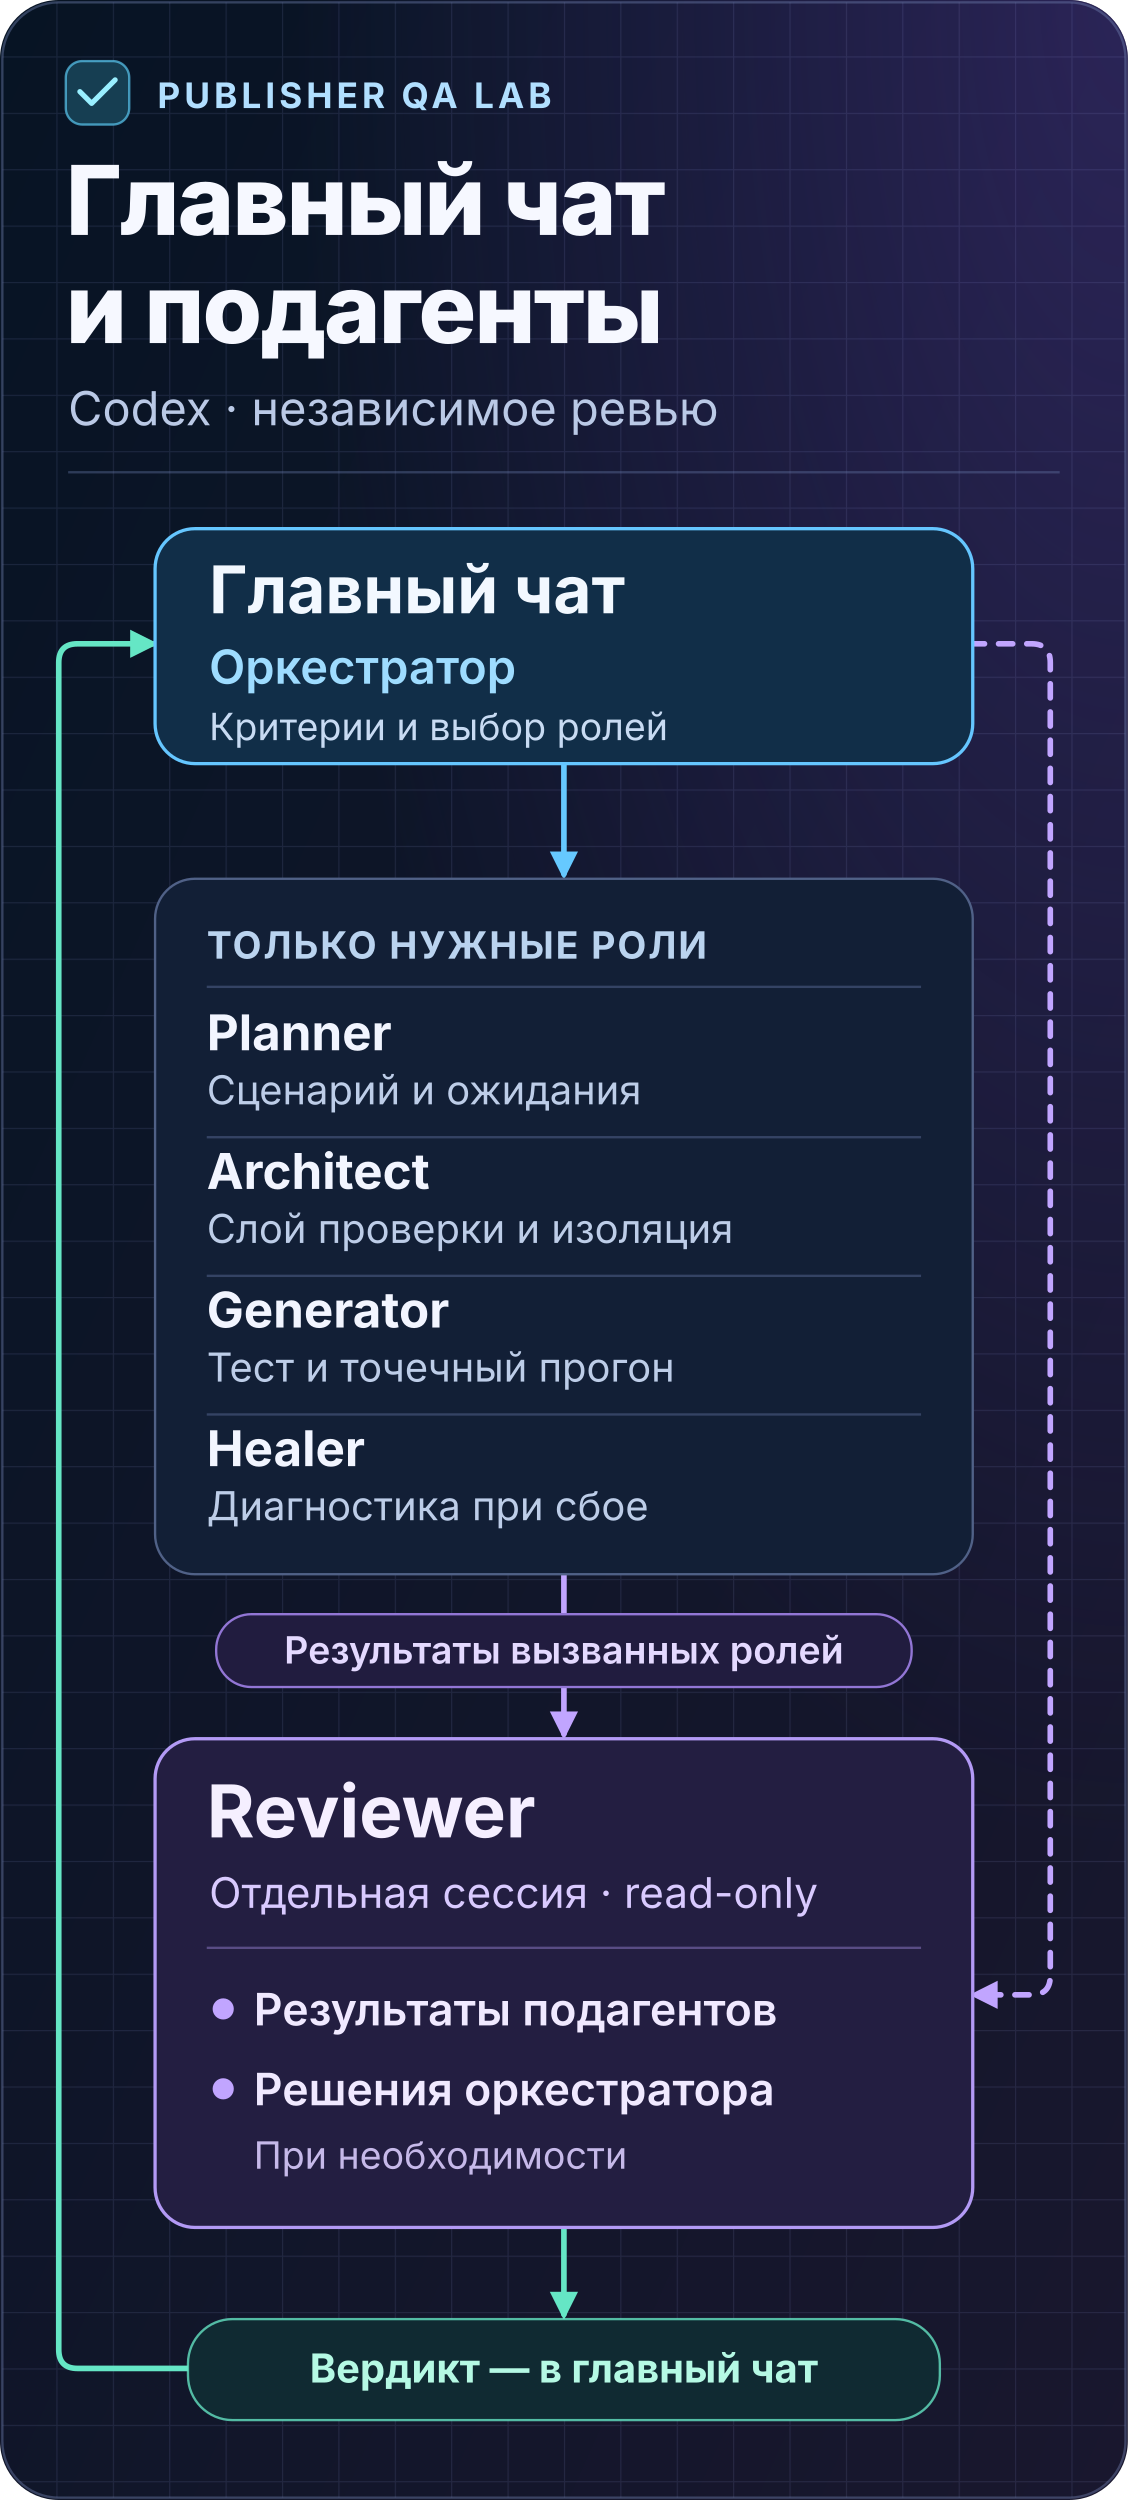
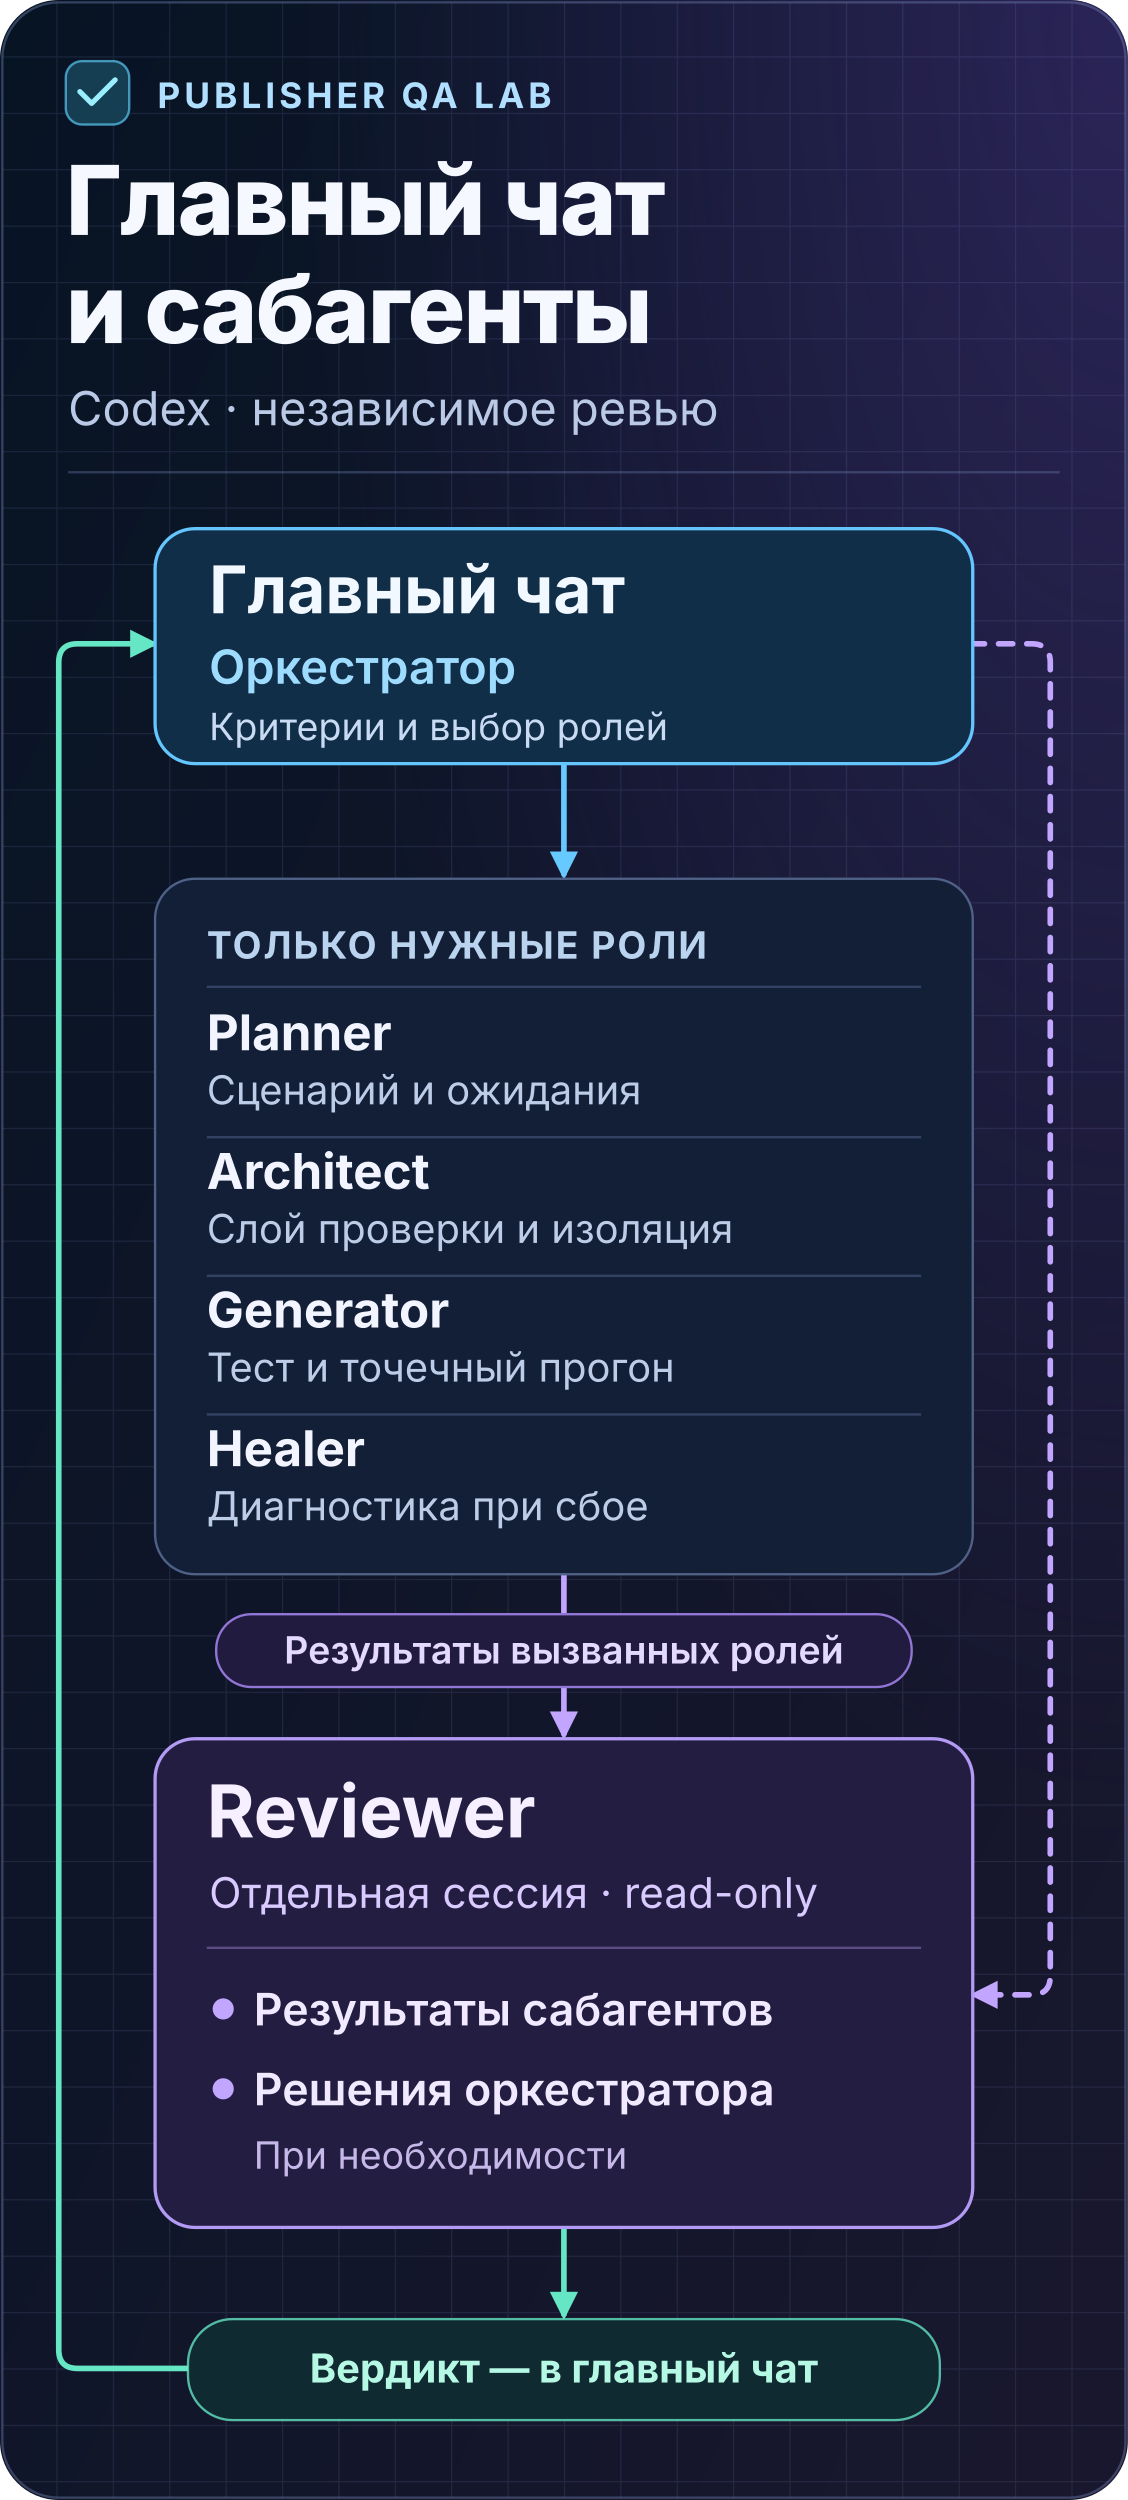
<svg xmlns="http://www.w3.org/2000/svg" width="480" height="1064" viewBox="0 0 480 1064" role="img" aria-labelledby="cover-title cover-desc">
  <defs>
    <linearGradient id="canvas" x2="1" y2="1" gradientUnits="objectBoundingBox">
      <stop stop-color="#071424" />
      <stop offset="1" stop-color="#19172e" />
    </linearGradient>
    <radialGradient id="halo" cx="100%" cy="0%" r="74%">
      <stop stop-color="#40307c" stop-opacity=".56" />
      <stop offset="1" stop-color="#40307c" stop-opacity="0" />
    </radialGradient>
    <pattern id="grid" width="24" height="24" patternUnits="userSpaceOnUse">
      <path d="M24 0H0V24" fill="none" stroke="#a5b4fc" stroke-opacity=".11" />
    </pattern>
    <marker id="cyan" viewBox="0 0 10 10" refX="8" refY="5" markerWidth="5" markerHeight="5" orient="auto-start-reverse">
      <path d="M0 0 10 5 0 10Z" fill="#66c9ff" />
    </marker>
    <marker id="violet" viewBox="0 0 10 10" refX="8" refY="5" markerWidth="5" markerHeight="5" orient="auto-start-reverse">
      <path d="M0 0 10 5 0 10Z" fill="#c1a5ff" />
    </marker>
    <marker id="mint" viewBox="0 0 10 10" refX="8" refY="5" markerWidth="5" markerHeight="5" orient="auto-start-reverse">
      <path d="M0 0 10 5 0 10Z" fill="#65e6c5" />
    </marker>
  </defs>
  <rect width="480" height="1064" rx="25" fill="url(#canvas)" />
  <rect width="480" height="1064" rx="25" fill="url(#halo)" />
  <rect x="1" y="1" width="478" height="1062" rx="24" fill="url(#grid)" stroke="#7181b1" stroke-opacity=".42" />
  <g font-family="system-ui, -apple-system, Segoe UI, sans-serif">
    <rect x="28" y="26" width="27" height="27" rx="7" fill="#163e52" stroke="#60d5ff" stroke-opacity=".65" />
    <path d="m34 39 5 5 10-10" fill="none" stroke="#99efff" stroke-width="2.2" stroke-linecap="round" stroke-linejoin="round" />
    <text x="67" y="46" fill="#b1dfff" font-size="15" font-weight="700" letter-spacing="1.7">PUBLISHER QA LAB</text>
    <text x="28" y="100" fill="#f6f8ff" font-size="41" font-weight="760" letter-spacing="-.8">Главный чат</text>
-     <text x="28" y="146" fill="#f6f8ff" font-size="41" font-weight="760" letter-spacing="-.8">и подагенты</text>
+     <text x="28" y="146" fill="#f6f8ff" font-size="41" font-weight="760" letter-spacing="-.8">и сабагенты</text>
    <text x="29" y="181" fill="#bac9e6" font-size="20">Codex · независимое ревью</text>
    <path d="M29 201H451" stroke="#6576a5" stroke-opacity=".4" />
    <g fill="none" stroke-width="2.4" stroke-linecap="round" stroke-linejoin="round">
      <path d="M240 324V372" stroke="#66c9ff" marker-end="url(#cyan)" />
      <path d="M240 670V738" stroke="#c1a5ff" marker-end="url(#violet)" />
      <path d="M413 274H439Q447 274 447 282V841Q447 849 439 849H415" stroke="#c1a5ff" stroke-dasharray="6 6" marker-end="url(#violet)" />
      <path d="M240 948V985" stroke="#65e6c5" marker-end="url(#mint)" />
      <path d="M82 1008H33Q25 1008 25 1000V282Q25 274 33 274H65" stroke="#65e6c5" marker-end="url(#mint)" />
    </g>
    <rect x="66" y="225" width="348" height="100" rx="17" fill="#112e48" stroke="#65c6ff" stroke-width="1.4" />
    <text x="89" y="261" fill="#f2f8ff" font-size="28" font-weight="740">Главный чат</text>
    <text x="89" y="291" fill="#9edcff" font-size="20" font-weight="620">Оркестратор</text>
    <text x="89" y="315" fill="#c8dbf3" font-size="16">Критерии и выбор ролей</text>
    <rect x="66" y="374" width="348" height="296" rx="17" fill="#121f36" stroke="#506187" />
    <text x="88" y="408" fill="#bad3ef" font-size="16" font-weight="680" letter-spacing=".8">ТОЛЬКО НУЖНЫЕ РОЛИ</text>
    <path d="M88 420H392M88 484H392M88 543H392M88 602H392" stroke="#6576a5" stroke-opacity=".42" />
    <g fill="#f2f5ff" font-size="21" font-weight="700">
      <text x="88" y="447">Planner</text>
      <text x="88" y="506">Architect</text>
      <text x="88" y="565">Generator</text>
      <text x="88" y="624">Healer</text>
    </g>
    <g fill="#bdcde8" font-size="17">
      <text x="88" y="470">Сценарий и ожидания</text>
      <text x="88" y="529">Слой проверки и изоляция</text>
      <text x="88" y="588">Тест и точечный прогон</text>
      <text x="88" y="647">Диагностика при сбое</text>
    </g>
    <rect x="92" y="687" width="296" height="31" rx="15" fill="#211c3f" stroke="#9276d5" />
    <text x="240" y="708" text-anchor="middle" fill="#e4d9ff" font-size="16" font-weight="630">Результаты вызванных ролей</text>
    <rect x="66" y="740" width="348" height="208" rx="17" fill="#231e41" stroke="#b39af5" stroke-width="1.4" />
    <text x="88" y="782" fill="#f5efff" font-size="31" font-weight="740">Reviewer</text>
    <text x="89" y="812" fill="#d9caff" font-size="18">Отдельная сессия · read-only</text>
    <path d="M88 829H392" stroke="#a68cdf" stroke-opacity=".42" />
    <circle cx="95" cy="855" r="4.5" fill="#c1a5ff" />
    <circle cx="95" cy="889" r="4.5" fill="#c1a5ff" />
-     <text x="108" y="862" fill="#f0e9ff" font-size="19" font-weight="630">Результаты подагентов</text>
+     <text x="108" y="862" fill="#f0e9ff" font-size="19" font-weight="630">Результаты сабагентов</text>
    <text x="108" y="896" fill="#f0e9ff" font-size="19" font-weight="630">Решения оркестратора</text>
    <text x="108" y="923" fill="#c6b9e9" font-size="16">При необходимости</text>
    <rect x="80" y="987" width="320" height="43" rx="19" fill="#102a32" stroke="#65e6c5" stroke-opacity=".78" />
    <text x="240" y="1014" text-anchor="middle" fill="#b5f9e4" font-size="17" font-weight="670">Вердикт — в главный чат</text>
  </g>
</svg>
